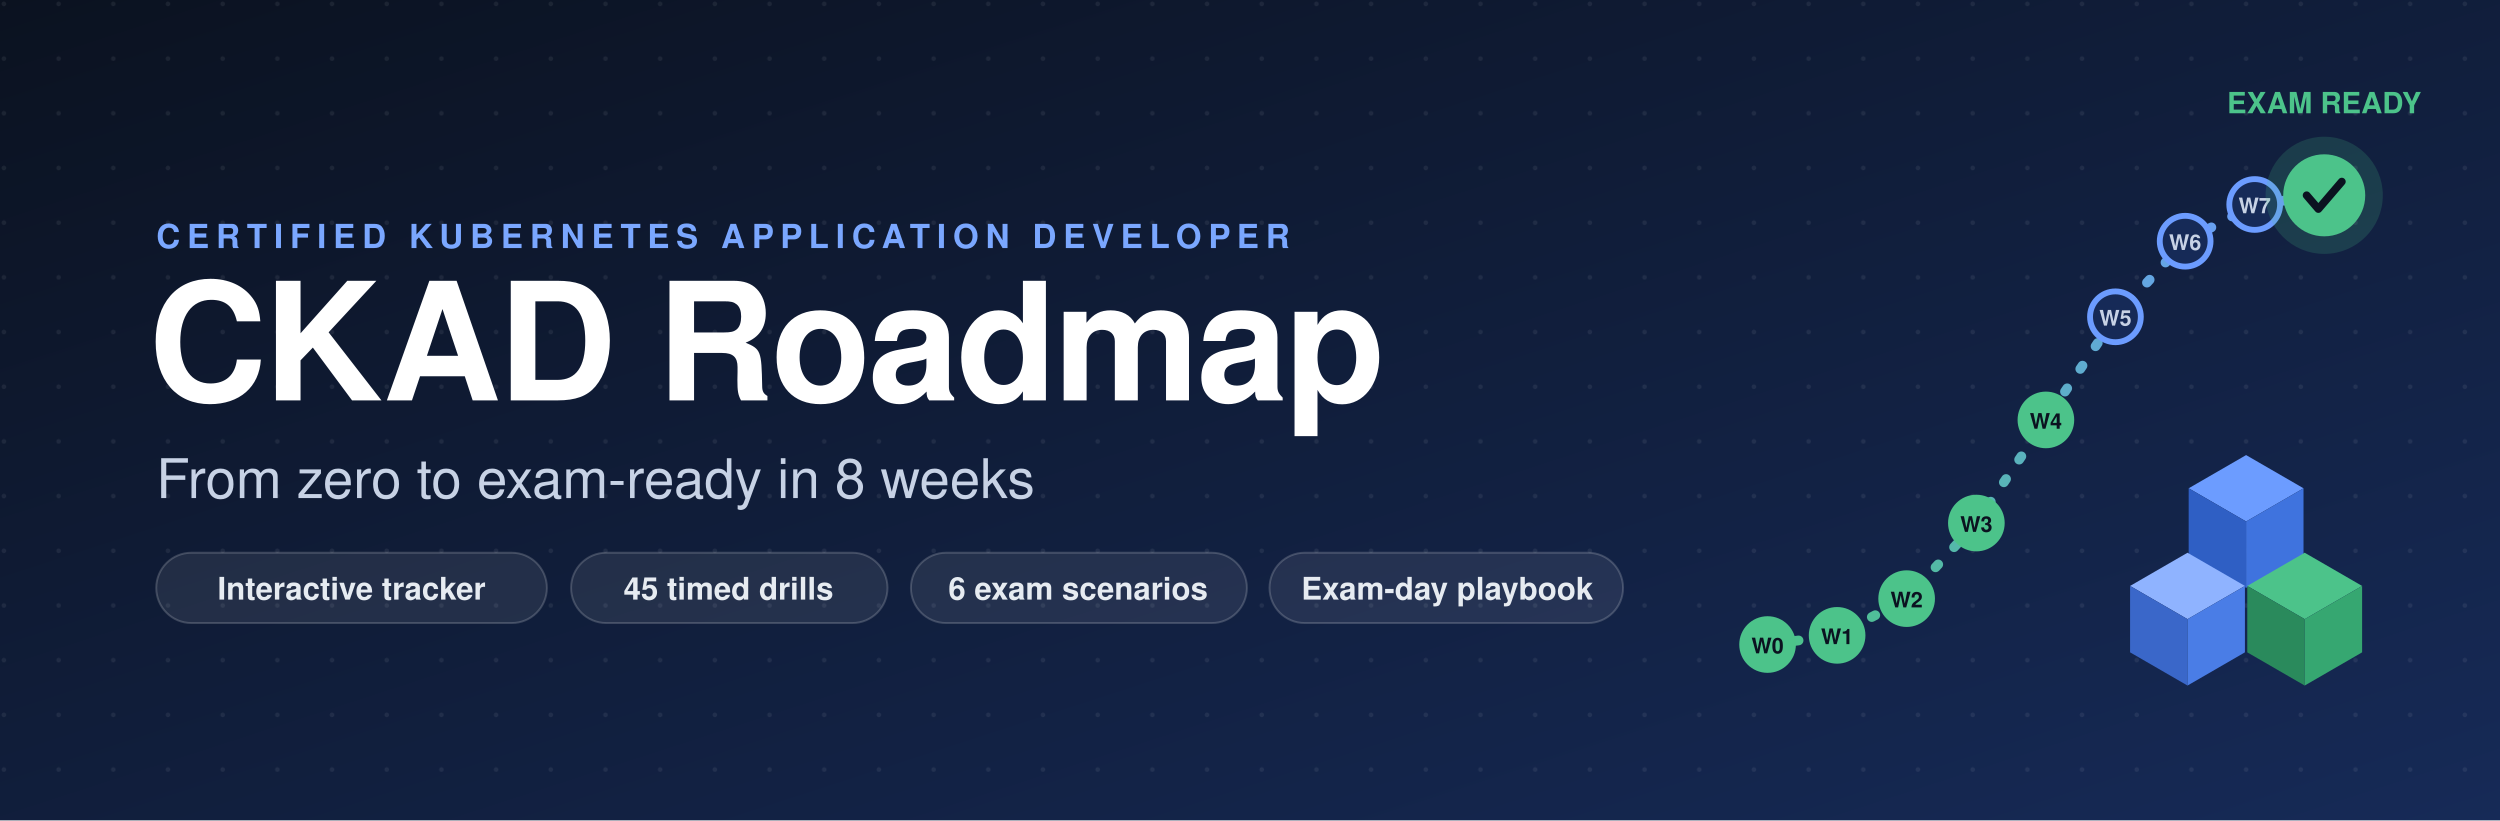
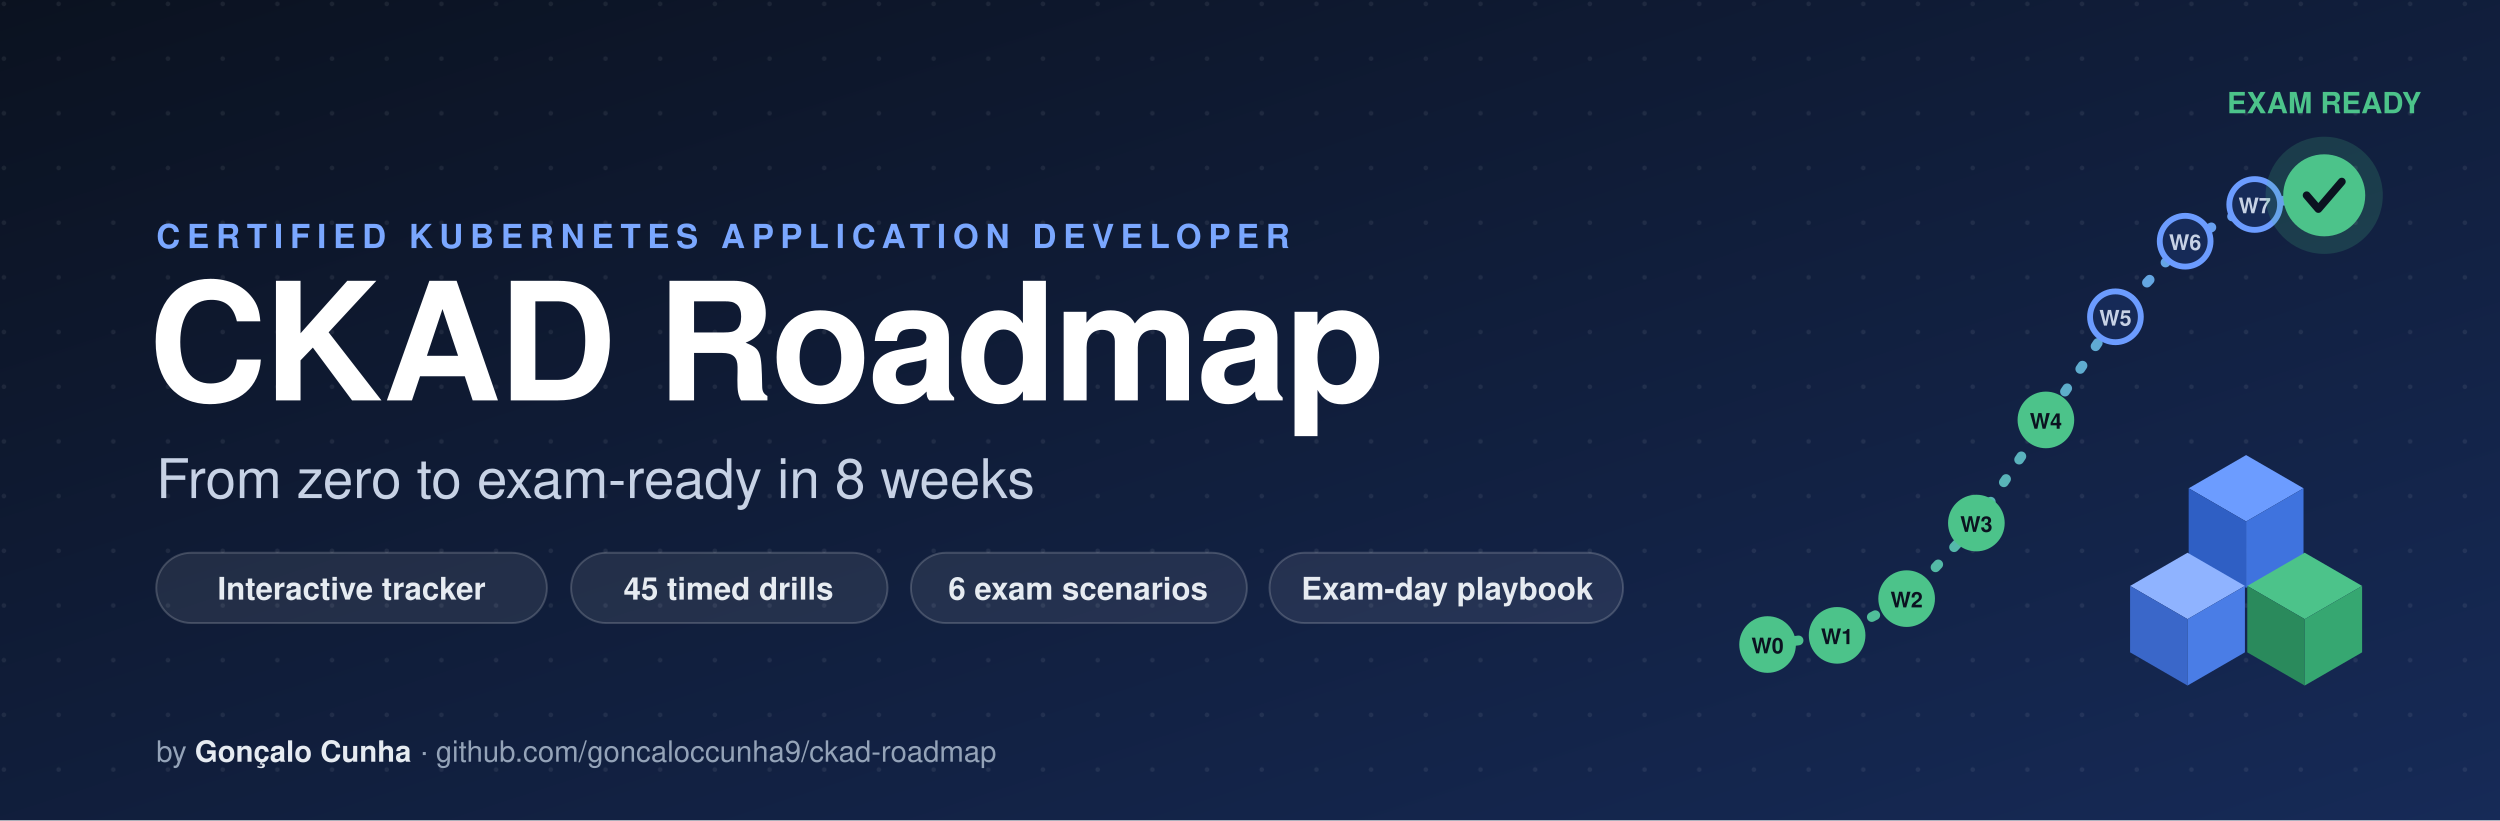
<svg xmlns="http://www.w3.org/2000/svg" width="1280" height="420" viewBox="0 0 1280 420" role="img" aria-label="CKAD Roadmap — from zero to exam-ready in 8 weeks">
  <defs>
    <linearGradient id="bg" x1="0" y1="0" x2="1" y2="1">
      <stop offset="0" stop-color="#0b1220" />
      <stop offset="1" stop-color="#162a57" />
    </linearGradient>
    <linearGradient id="path" x1="0" y1="1" x2="1" y2="0">
      <stop offset="0" stop-color="#4cc38a" />
      <stop offset="1" stop-color="#6c9cff" />
    </linearGradient>
    <pattern id="dots" width="28" height="28" patternUnits="userSpaceOnUse">
      <circle cx="2" cy="2" r="1.2" fill="#ffffff" opacity=".07" />
    </pattern>
  </defs>
  <rect width="1280" height="420" fill="url(#bg)" />
  <rect width="1280" height="420" fill="url(#dots)" />
  <text x="80" y="127" font-family="-apple-system, 'Segoe UI', Helvetica, Arial, sans-serif" font-size="17" font-weight="700" letter-spacing="3.5" fill="#7aa7ff">CERTIFIED KUBERNETES APPLICATION DEVELOPER</text>
  <text x="76" y="205" font-family="-apple-system, 'Segoe UI', Helvetica, Arial, sans-serif" font-size="84" font-weight="800" fill="#ffffff" letter-spacing="-1.5">CKAD Roadmap</text>
  <text x="80" y="255" font-family="-apple-system, 'Segoe UI', Helvetica, Arial, sans-serif" font-size="28" fill="#c7d2e5">From zero to exam-ready in 8 weeks</text>
  <rect x="80" y="283" width="200" height="36" rx="18" fill="#ffffff" fill-opacity=".08" stroke="#ffffff" stroke-opacity=".18" />
  <text x="180" y="307" text-anchor="middle" font-family="-apple-system, 'Segoe UI', Helvetica, Arial, sans-serif" font-size="16" font-weight="600" fill="#e6ebf1">Interactive tracker</text>
  <rect x="292.4" y="283" width="162" height="36" rx="18" fill="#ffffff" fill-opacity=".08" stroke="#ffffff" stroke-opacity=".18" />
  <text x="373" y="307" text-anchor="middle" font-family="-apple-system, 'Segoe UI', Helvetica, Arial, sans-serif" font-size="16" font-weight="600" fill="#e6ebf1">45 timed drills</text>
  <rect x="466.4" y="283" width="172" height="36" rx="18" fill="#ffffff" fill-opacity=".08" stroke="#ffffff" stroke-opacity=".18" />
  <text x="552" y="307" text-anchor="middle" font-family="-apple-system, 'Segoe UI', Helvetica, Arial, sans-serif" font-size="16" font-weight="600" fill="#e6ebf1">6 exam scenarios</text>
  <rect x="650.0" y="283" width="181" height="36" rx="18" fill="#ffffff" fill-opacity=".08" stroke="#ffffff" stroke-opacity=".18" />
  <text x="741" y="307" text-anchor="middle" font-family="-apple-system, 'Segoe UI', Helvetica, Arial, sans-serif" font-size="16" font-weight="600" fill="#e6ebf1">Exam-day playbook</text>
  <path d="M905.0,330.0 L940.6,325.3 L976.2,306.5 L1011.9,267.8 L1047.5,215.0 L1083.1,162.2 L1118.8,123.5 L1154.4,104.7 L1190.0,100.0" fill="none" stroke="url(#path)" stroke-width="5" stroke-linecap="round" stroke-linejoin="round" stroke-dasharray="2 12" />
  <circle cx="905.0" cy="330.0" r="13" fill="#4cc38a" stroke="#4cc38a" stroke-width="3" />
  <text x="905.0" y="334.5" text-anchor="middle" font-family="-apple-system, 'Segoe UI', Helvetica, Arial, sans-serif" font-size="11" font-weight="800" fill="#0b1220">W0</text>
  <circle cx="940.6" cy="325.3" r="13" fill="#4cc38a" stroke="#4cc38a" stroke-width="3" />
  <text x="940.6" y="329.8" text-anchor="middle" font-family="-apple-system, 'Segoe UI', Helvetica, Arial, sans-serif" font-size="11" font-weight="800" fill="#0b1220">W1</text>
  <circle cx="976.2" cy="306.5" r="13" fill="#4cc38a" stroke="#4cc38a" stroke-width="3" />
  <text x="976.2" y="311.0" text-anchor="middle" font-family="-apple-system, 'Segoe UI', Helvetica, Arial, sans-serif" font-size="11" font-weight="800" fill="#0b1220">W2</text>
  <circle cx="1011.9" cy="267.8" r="13" fill="#4cc38a" stroke="#4cc38a" stroke-width="3" />
  <text x="1011.9" y="272.3" text-anchor="middle" font-family="-apple-system, 'Segoe UI', Helvetica, Arial, sans-serif" font-size="11" font-weight="800" fill="#0b1220">W3</text>
  <circle cx="1047.5" cy="215.0" r="13" fill="#4cc38a" stroke="#4cc38a" stroke-width="3" />
  <text x="1047.5" y="219.5" text-anchor="middle" font-family="-apple-system, 'Segoe UI', Helvetica, Arial, sans-serif" font-size="11" font-weight="800" fill="#0b1220">W4</text>
  <circle cx="1083.1" cy="162.2" r="13" fill="#162a57" stroke="#6c9cff" stroke-width="3" />
  <text x="1083.1" y="166.7" text-anchor="middle" font-family="-apple-system, 'Segoe UI', Helvetica, Arial, sans-serif" font-size="11" font-weight="800" fill="#c7d2e5">W5</text>
  <circle cx="1118.8" cy="123.5" r="13" fill="#162a57" stroke="#6c9cff" stroke-width="3" />
  <text x="1118.8" y="128.0" text-anchor="middle" font-family="-apple-system, 'Segoe UI', Helvetica, Arial, sans-serif" font-size="11" font-weight="800" fill="#c7d2e5">W6</text>
  <circle cx="1154.4" cy="104.7" r="13" fill="#162a57" stroke="#6c9cff" stroke-width="3" />
  <text x="1154.4" y="109.2" text-anchor="middle" font-family="-apple-system, 'Segoe UI', Helvetica, Arial, sans-serif" font-size="11" font-weight="800" fill="#c7d2e5">W7</text>
  <circle cx="1190.0" cy="100.0" r="30" fill="#4cc38a" fill-opacity=".18" />
  <circle cx="1190.0" cy="100.0" r="21" fill="#4cc38a" />
  <path d="M1181.0,100.0 l6,7 l12,-14" fill="none" stroke="#0b1220" stroke-width="4" stroke-linecap="round" stroke-linejoin="round" />
  <text x="1190.0" y="58.0" text-anchor="middle" font-family="-apple-system, 'Segoe UI', Helvetica, Arial, sans-serif" font-size="15" font-weight="700" fill="#4cc38a">EXAM READY</text>
  <polygon points="1150.0,233.0 1179.4,250.0 1150.0,267.0 1120.6,250.0" fill="#6c9cff" />
  <polygon points="1120.6,250.0 1150.0,267.0 1150.0,301.0 1120.6,284.0" fill="#2f5fc4" />
  <polygon points="1150.0,267.0 1179.4,250.0 1179.4,284.0 1150.0,301.0" fill="#3f73de" />
  <polygon points="1120.0,283.0 1149.4,300.0 1120.0,317.0 1090.6,300.0" fill="#8fb3ff" />
  <polygon points="1090.6,300.0 1120.0,317.0 1120.0,351.0 1090.6,334.0" fill="#3a67c9" />
  <polygon points="1120.0,317.0 1149.4,300.0 1149.4,334.0 1120.0,351.0" fill="#4a7de6" />
  <polygon points="1180.0,283.0 1209.4,300.0 1180.0,317.0 1150.6,300.0" fill="#4cc38a" />
  <polygon points="1150.6,300.0 1180.0,317.0 1180.0,351.0 1150.6,334.0" fill="#2a8a5c" />
  <polygon points="1180.0,317.0 1209.4,300.0 1209.4,334.0 1180.0,351.0" fill="#36a771" />
+   <text x="80" y="390" font-family="-apple-system, 'Segoe UI', Helvetica, Arial, sans-serif" font-size="15" fill="#94a3b8">by <tspan font-weight="700" fill="#e6ebf1">Gonçalo Cunha</tspan> · github.com/goncaloccunha9/ckad-roadmap</text>
</svg>
